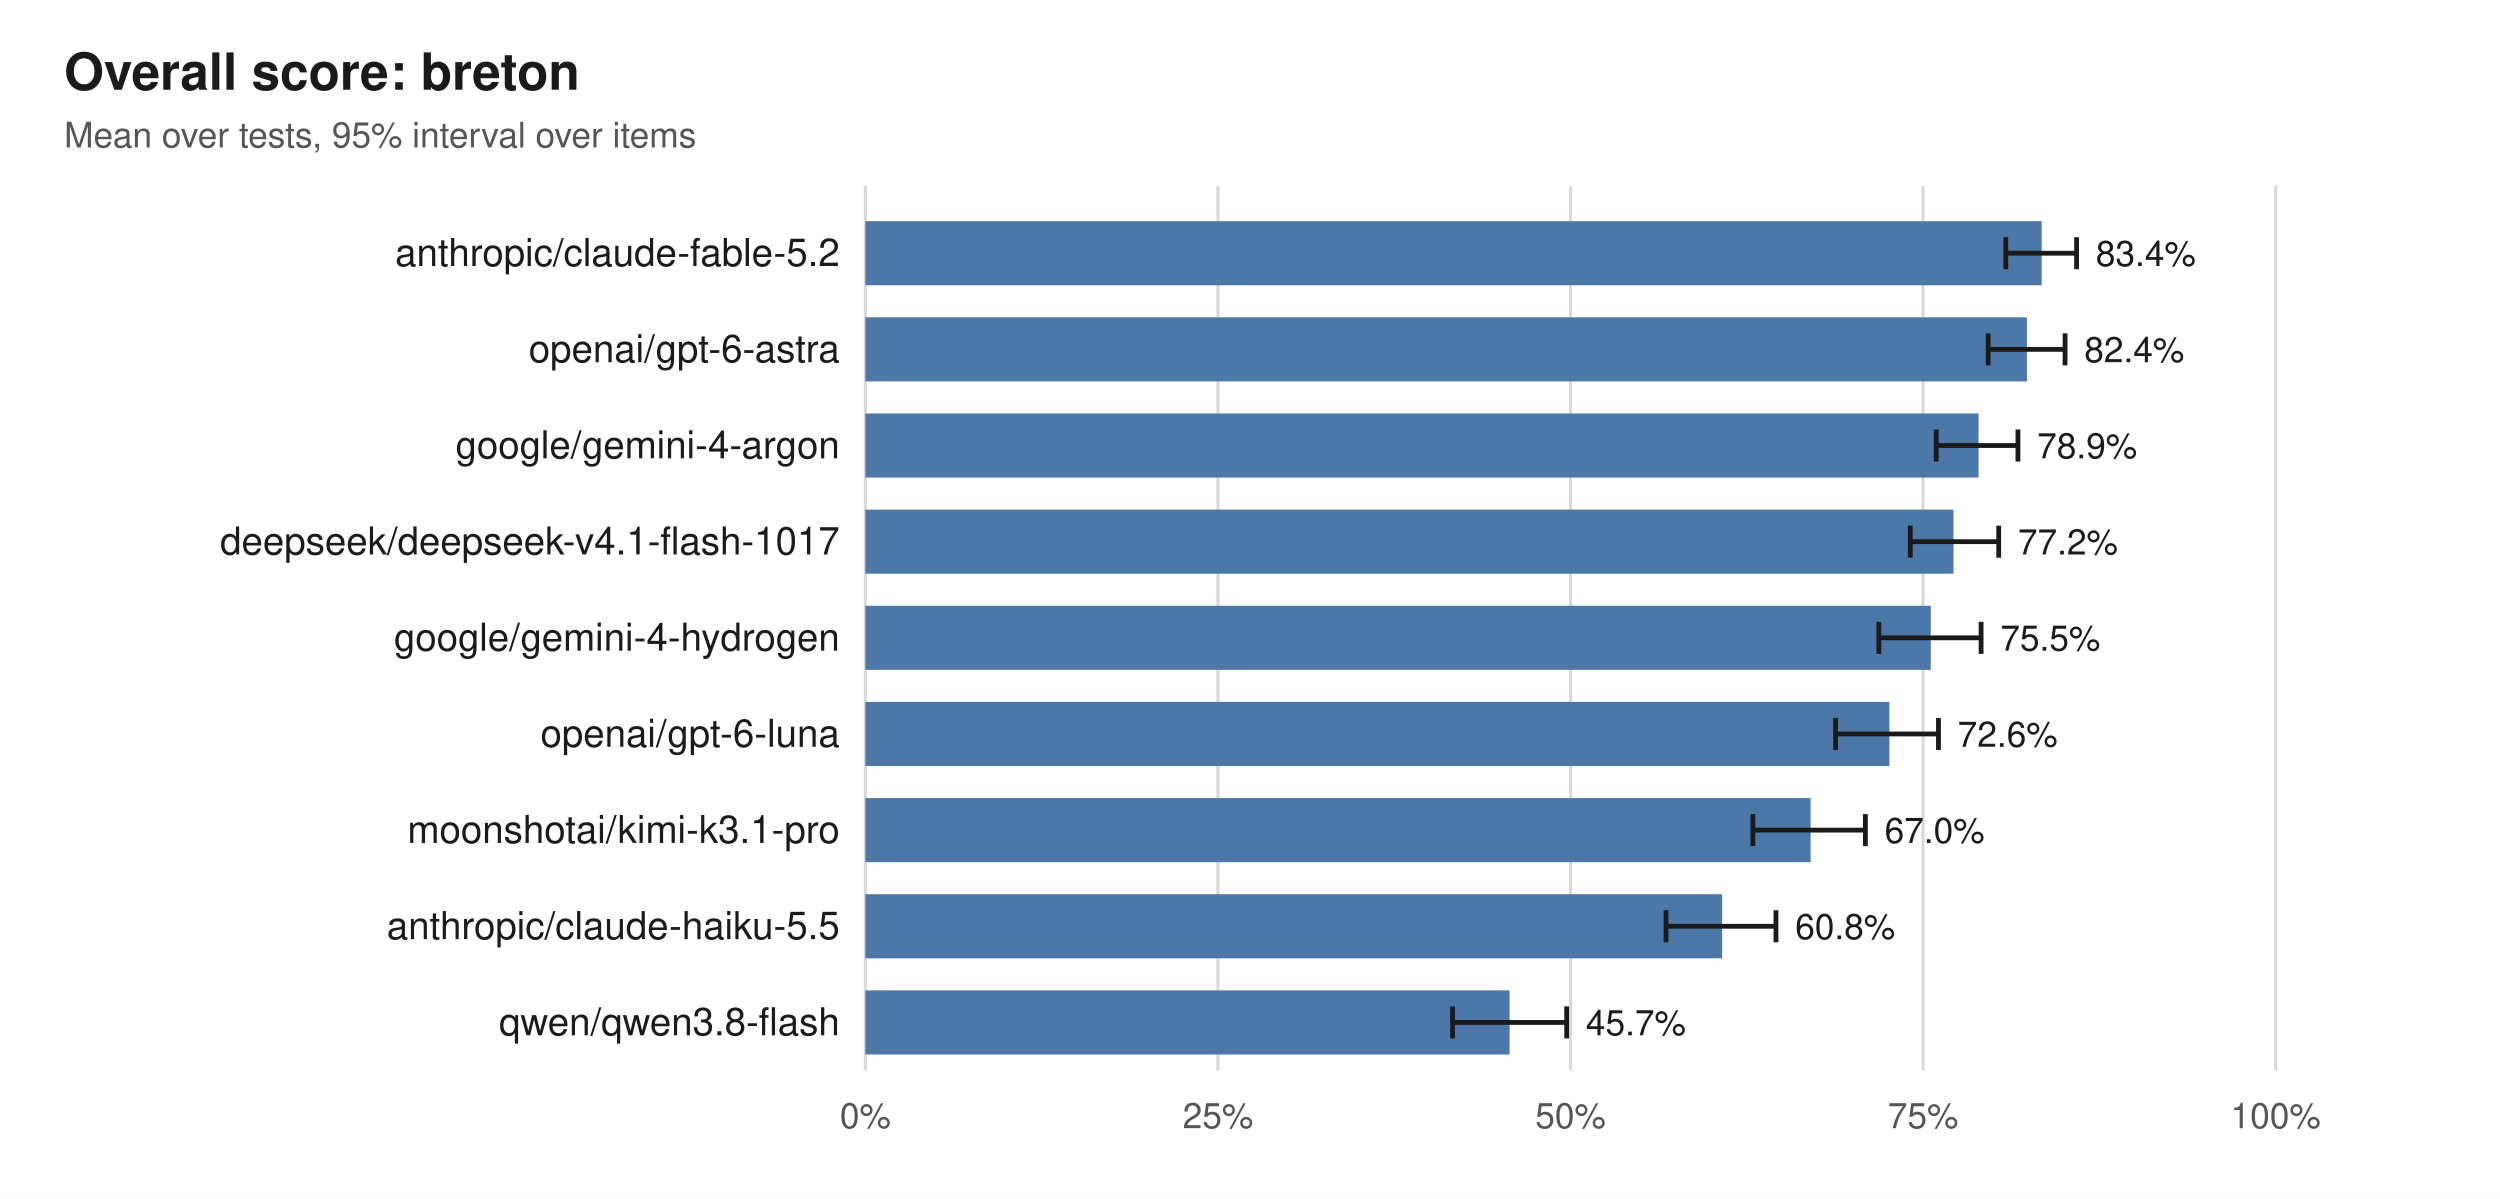
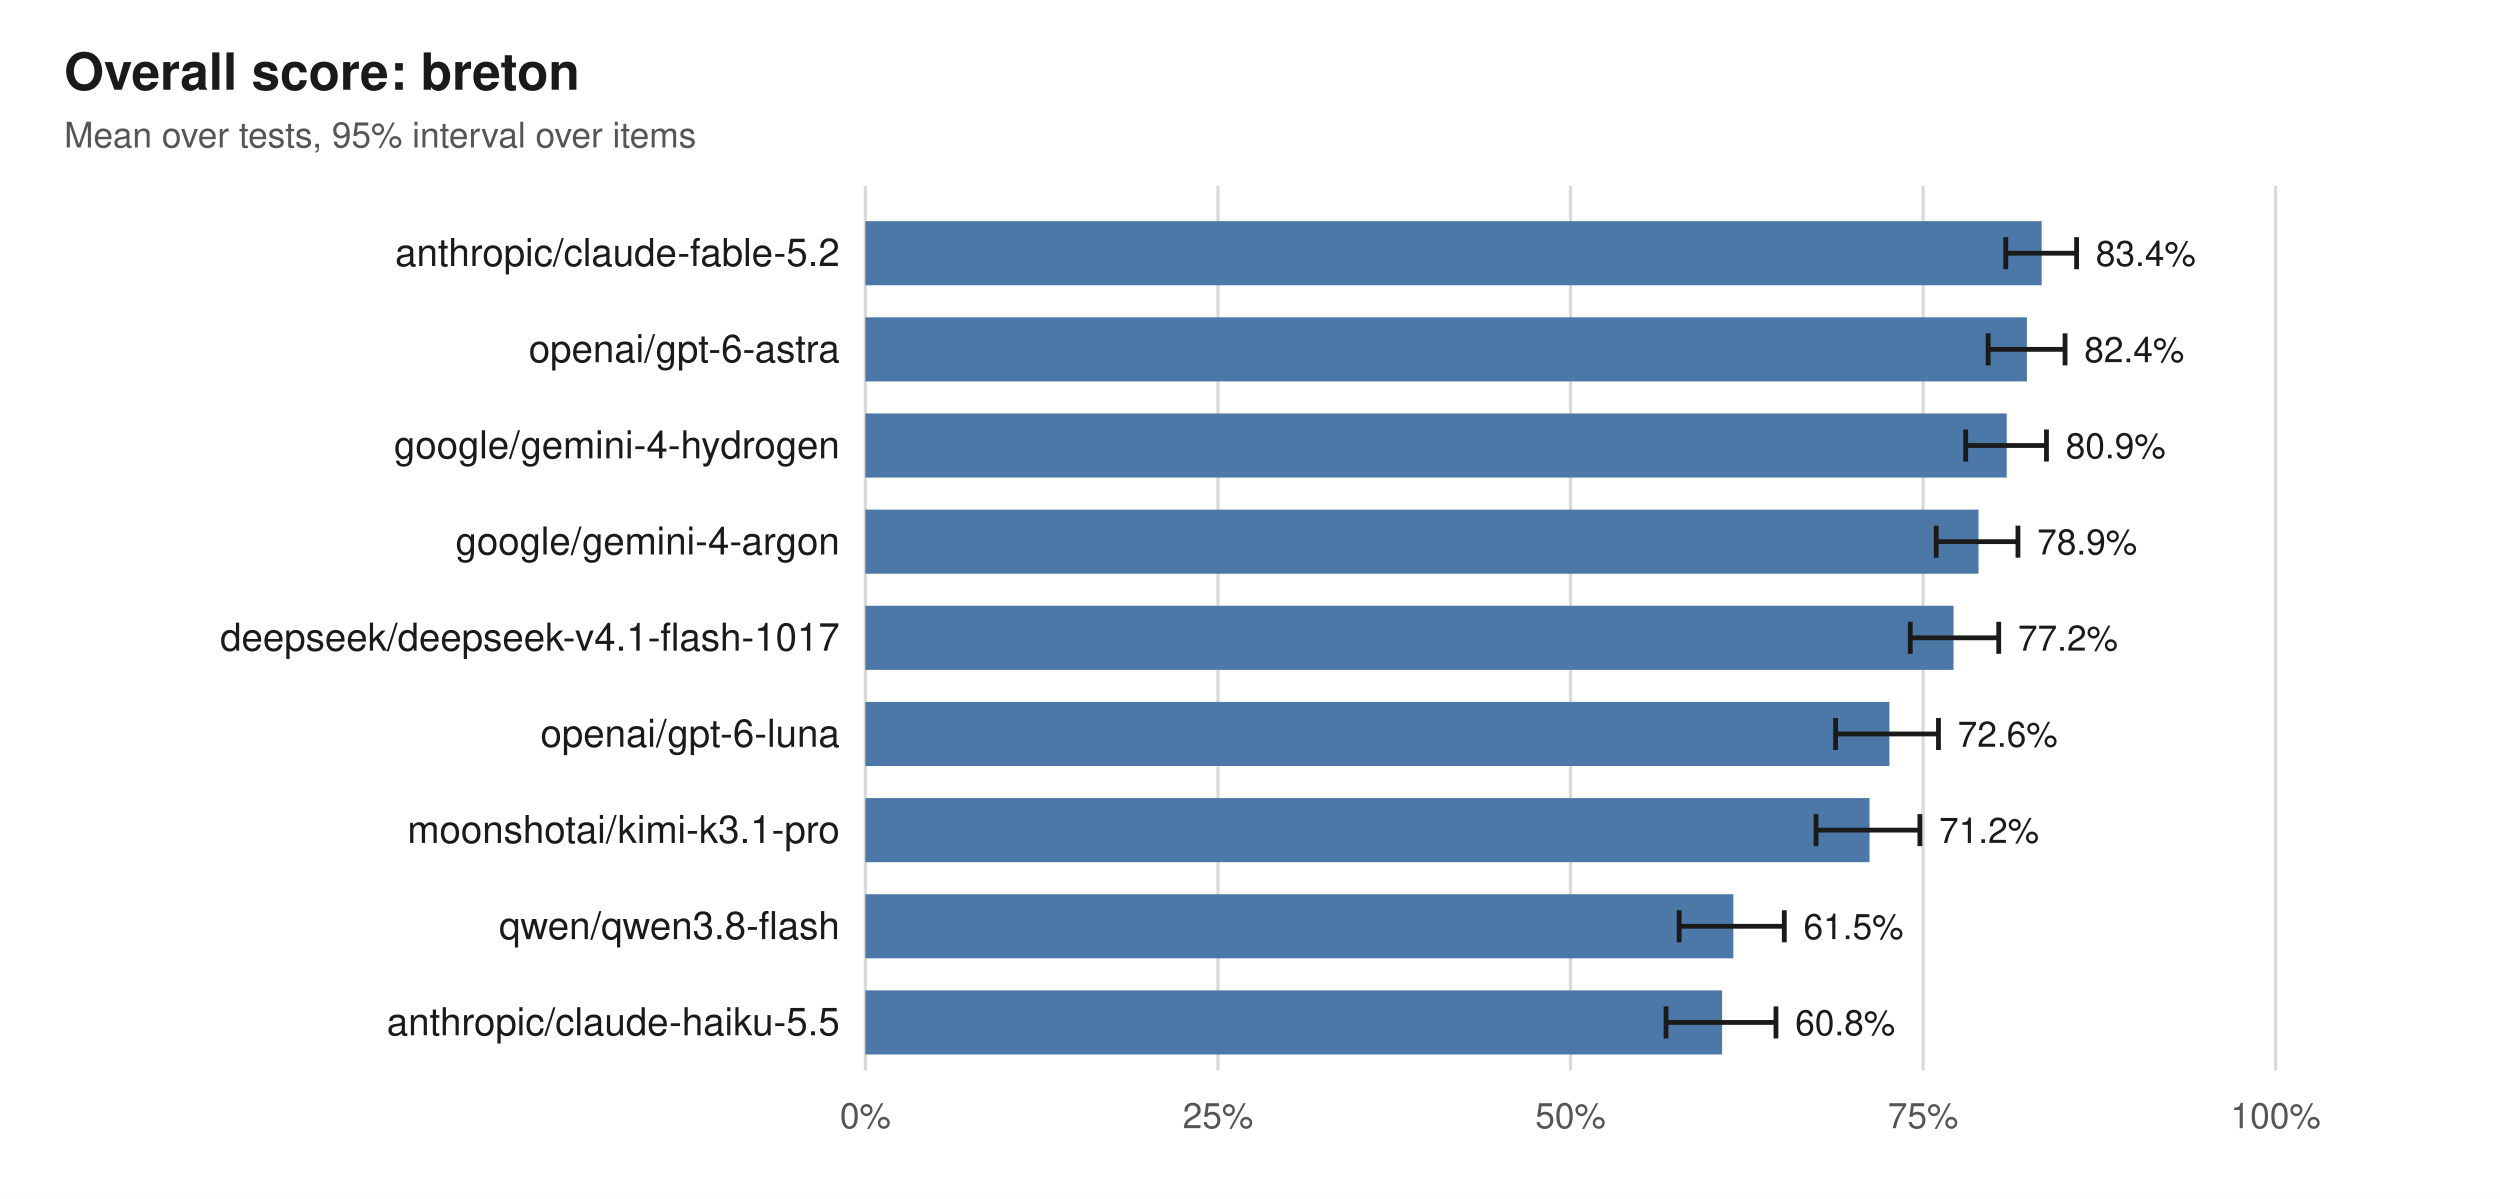
<svg xmlns="http://www.w3.org/2000/svg" width="780" height="374" viewBox="0 0 780 374" role="img">
  <rect x="0" y="0" width="780" height="374" fill="#ffffff" />
  <text x="20.0" y="28.0" font-size="16" text-anchor="start" fill="#1a1a1a" font-weight="bold" font-family="Helvetica, Arial, sans-serif">Overall score: breton</text>
  <text x="20.0" y="46.0" font-size="11" text-anchor="start" fill="#555555" font-weight="normal" font-family="Helvetica, Arial, sans-serif">Mean over tests, 95% interval over items</text>
  <line x1="270.0" y1="58" x2="270.0" y2="334" stroke="#d9d9d9" stroke-width="1" />
  <text x="270.0" y="352.0" font-size="11" text-anchor="middle" fill="#555555" font-weight="normal" font-family="Helvetica, Arial, sans-serif">0%</text>
  <line x1="380.0" y1="58" x2="380.0" y2="334" stroke="#d9d9d9" stroke-width="1" />
  <text x="380.0" y="352.0" font-size="11" text-anchor="middle" fill="#555555" font-weight="normal" font-family="Helvetica, Arial, sans-serif">25%</text>
  <line x1="490.0" y1="58" x2="490.0" y2="334" stroke="#d9d9d9" stroke-width="1" />
  <text x="490.0" y="352.0" font-size="11" text-anchor="middle" fill="#555555" font-weight="normal" font-family="Helvetica, Arial, sans-serif">50%</text>
  <line x1="600.0" y1="58" x2="600.0" y2="334" stroke="#d9d9d9" stroke-width="1" />
  <text x="600.0" y="352.0" font-size="11" text-anchor="middle" fill="#555555" font-weight="normal" font-family="Helvetica, Arial, sans-serif">75%</text>
  <line x1="710.0" y1="58" x2="710.0" y2="334" stroke="#d9d9d9" stroke-width="1" />
  <text x="710.0" y="352.0" font-size="11" text-anchor="middle" fill="#555555" font-weight="normal" font-family="Helvetica, Arial, sans-serif">100%</text>
  <text x="262.0" y="83.0" font-size="12" text-anchor="end" fill="#1a1a1a" font-weight="normal" font-family="Helvetica, Arial, sans-serif">anthropic/claude-fable-5.2</text>
  <rect x="270" y="69" width="367.0" height="20" fill="#4c78a8" />
  <line x1="625.8" y1="79.0" x2="647.9" y2="79.0" stroke="#1a1a1a" stroke-width="1.5" />
  <line x1="625.8" y1="74.0" x2="625.8" y2="84.0" stroke="#1a1a1a" stroke-width="1.5" />
  <line x1="647.9" y1="74.0" x2="647.9" y2="84.0" stroke="#1a1a1a" stroke-width="1.5" />
  <text x="653.9" y="83.0" font-size="11" text-anchor="start" fill="#1a1a1a" font-weight="normal" font-family="Helvetica, Arial, sans-serif">83.4%</text>
  <text x="262.0" y="113.0" font-size="12" text-anchor="end" fill="#1a1a1a" font-weight="normal" font-family="Helvetica, Arial, sans-serif">openai/gpt-6-astra</text>
  <rect x="270" y="99" width="362.4" height="20" fill="#4c78a8" />
  <line x1="620.3" y1="109.0" x2="644.3" y2="109.0" stroke="#1a1a1a" stroke-width="1.5" />
  <line x1="620.3" y1="104.0" x2="620.3" y2="114.0" stroke="#1a1a1a" stroke-width="1.5" />
  <line x1="644.3" y1="104.0" x2="644.3" y2="114.0" stroke="#1a1a1a" stroke-width="1.5" />
  <text x="650.3" y="113.0" font-size="11" text-anchor="start" fill="#1a1a1a" font-weight="normal" font-family="Helvetica, Arial, sans-serif">82.4%</text>
-   <text x="262.0" y="143.0" font-size="12" text-anchor="end" fill="#1a1a1a" font-weight="normal" font-family="Helvetica, Arial, sans-serif">google/gemini-4-argon</text>
-   <rect x="270" y="129" width="347.3" height="20" fill="#4c78a8" />
-   <line x1="604.1" y1="139.0" x2="629.6" y2="139.0" stroke="#1a1a1a" stroke-width="1.5" />
-   <line x1="604.1" y1="134.0" x2="604.1" y2="144.0" stroke="#1a1a1a" stroke-width="1.5" />
-   <line x1="629.6" y1="134.0" x2="629.6" y2="144.0" stroke="#1a1a1a" stroke-width="1.5" />
-   <text x="635.6" y="143.0" font-size="11" text-anchor="start" fill="#1a1a1a" font-weight="normal" font-family="Helvetica, Arial, sans-serif">78.9%</text>
-   <text x="262.0" y="173.0" font-size="12" text-anchor="end" fill="#1a1a1a" font-weight="normal" font-family="Helvetica, Arial, sans-serif">deepseek/deepseek-v4.1-flash-1017</text>
-   <rect x="270" y="159" width="339.5" height="20" fill="#4c78a8" />
-   <line x1="596.0" y1="169.0" x2="623.6" y2="169.0" stroke="#1a1a1a" stroke-width="1.5" />
-   <line x1="596.0" y1="164.0" x2="596.0" y2="174.0" stroke="#1a1a1a" stroke-width="1.5" />
-   <line x1="623.6" y1="164.0" x2="623.6" y2="174.0" stroke="#1a1a1a" stroke-width="1.5" />
-   <text x="629.6" y="173.0" font-size="11" text-anchor="start" fill="#1a1a1a" font-weight="normal" font-family="Helvetica, Arial, sans-serif">77.2%</text>
-   <text x="262.0" y="203.0" font-size="12" text-anchor="end" fill="#1a1a1a" font-weight="normal" font-family="Helvetica, Arial, sans-serif">google/gemini-4-hydrogen</text>
-   <rect x="270" y="189" width="332.4" height="20" fill="#4c78a8" />
-   <line x1="586.2" y1="199.0" x2="618.1" y2="199.0" stroke="#1a1a1a" stroke-width="1.5" />
-   <line x1="586.2" y1="194.0" x2="586.2" y2="204.0" stroke="#1a1a1a" stroke-width="1.5" />
-   <line x1="618.1" y1="194.0" x2="618.1" y2="204.0" stroke="#1a1a1a" stroke-width="1.5" />
-   <text x="624.1" y="203.0" font-size="11" text-anchor="start" fill="#1a1a1a" font-weight="normal" font-family="Helvetica, Arial, sans-serif">75.5%</text>
+   <text x="262.0" y="143.0" font-size="12" text-anchor="end" fill="#1a1a1a" font-weight="normal" font-family="Helvetica, Arial, sans-serif">google/gemini-4-hydrogen</text>
+   <rect x="270" y="129" width="356.1" height="20" fill="#4c78a8" />
+   <line x1="613.3" y1="139.0" x2="638.5" y2="139.0" stroke="#1a1a1a" stroke-width="1.5" />
+   <line x1="613.3" y1="134.0" x2="613.3" y2="144.0" stroke="#1a1a1a" stroke-width="1.5" />
+   <line x1="638.5" y1="134.0" x2="638.5" y2="144.0" stroke="#1a1a1a" stroke-width="1.5" />
+   <text x="644.5" y="143.0" font-size="11" text-anchor="start" fill="#1a1a1a" font-weight="normal" font-family="Helvetica, Arial, sans-serif">80.9%</text>
+   <text x="262.0" y="173.0" font-size="12" text-anchor="end" fill="#1a1a1a" font-weight="normal" font-family="Helvetica, Arial, sans-serif">google/gemini-4-argon</text>
+   <rect x="270" y="159" width="347.3" height="20" fill="#4c78a8" />
+   <line x1="604.1" y1="169.0" x2="629.6" y2="169.0" stroke="#1a1a1a" stroke-width="1.5" />
+   <line x1="604.1" y1="164.0" x2="604.1" y2="174.0" stroke="#1a1a1a" stroke-width="1.5" />
+   <line x1="629.6" y1="164.0" x2="629.6" y2="174.0" stroke="#1a1a1a" stroke-width="1.5" />
+   <text x="635.6" y="173.0" font-size="11" text-anchor="start" fill="#1a1a1a" font-weight="normal" font-family="Helvetica, Arial, sans-serif">78.9%</text>
+   <text x="262.0" y="203.0" font-size="12" text-anchor="end" fill="#1a1a1a" font-weight="normal" font-family="Helvetica, Arial, sans-serif">deepseek/deepseek-v4.1-flash-1017</text>
+   <rect x="270" y="189" width="339.5" height="20" fill="#4c78a8" />
+   <line x1="596.0" y1="199.0" x2="623.6" y2="199.0" stroke="#1a1a1a" stroke-width="1.5" />
+   <line x1="596.0" y1="194.0" x2="596.0" y2="204.0" stroke="#1a1a1a" stroke-width="1.5" />
+   <line x1="623.6" y1="194.0" x2="623.6" y2="204.0" stroke="#1a1a1a" stroke-width="1.5" />
+   <text x="629.6" y="203.0" font-size="11" text-anchor="start" fill="#1a1a1a" font-weight="normal" font-family="Helvetica, Arial, sans-serif">77.2%</text>
  <text x="262.0" y="233.0" font-size="12" text-anchor="end" fill="#1a1a1a" font-weight="normal" font-family="Helvetica, Arial, sans-serif">openai/gpt-6-luna</text>
  <rect x="270" y="219" width="319.5" height="20" fill="#4c78a8" />
  <line x1="572.7" y1="229.0" x2="604.8" y2="229.0" stroke="#1a1a1a" stroke-width="1.5" />
  <line x1="572.7" y1="224.0" x2="572.7" y2="234.0" stroke="#1a1a1a" stroke-width="1.5" />
  <line x1="604.8" y1="224.0" x2="604.8" y2="234.0" stroke="#1a1a1a" stroke-width="1.5" />
  <text x="610.8" y="233.0" font-size="11" text-anchor="start" fill="#1a1a1a" font-weight="normal" font-family="Helvetica, Arial, sans-serif">72.6%</text>
  <text x="262.0" y="263.0" font-size="12" text-anchor="end" fill="#1a1a1a" font-weight="normal" font-family="Helvetica, Arial, sans-serif">moonshotai/kimi-k3.1-pro</text>
-   <rect x="270" y="249" width="294.9" height="20" fill="#4c78a8" />
-   <line x1="546.9" y1="259.0" x2="582.0" y2="259.0" stroke="#1a1a1a" stroke-width="1.5" />
-   <line x1="546.9" y1="254.0" x2="546.9" y2="264.0" stroke="#1a1a1a" stroke-width="1.5" />
-   <line x1="582.0" y1="254.0" x2="582.0" y2="264.0" stroke="#1a1a1a" stroke-width="1.5" />
-   <text x="588.0" y="263.0" font-size="11" text-anchor="start" fill="#1a1a1a" font-weight="normal" font-family="Helvetica, Arial, sans-serif">67.0%</text>
-   <text x="262.0" y="293.0" font-size="12" text-anchor="end" fill="#1a1a1a" font-weight="normal" font-family="Helvetica, Arial, sans-serif">anthropic/claude-haiku-5.5</text>
-   <rect x="270" y="279" width="267.3" height="20" fill="#4c78a8" />
-   <line x1="519.8" y1="289.0" x2="554.1" y2="289.0" stroke="#1a1a1a" stroke-width="1.5" />
-   <line x1="519.8" y1="284.0" x2="519.8" y2="294.0" stroke="#1a1a1a" stroke-width="1.5" />
-   <line x1="554.1" y1="284.0" x2="554.1" y2="294.0" stroke="#1a1a1a" stroke-width="1.5" />
-   <text x="560.1" y="293.0" font-size="11" text-anchor="start" fill="#1a1a1a" font-weight="normal" font-family="Helvetica, Arial, sans-serif">60.8%</text>
-   <text x="262.0" y="323.0" font-size="12" text-anchor="end" fill="#1a1a1a" font-weight="normal" font-family="Helvetica, Arial, sans-serif">qwen/qwen3.8-flash</text>
-   <rect x="270" y="309" width="201.0" height="20" fill="#4c78a8" />
-   <line x1="453.2" y1="319.0" x2="488.8" y2="319.0" stroke="#1a1a1a" stroke-width="1.5" />
-   <line x1="453.2" y1="314.0" x2="453.2" y2="324.0" stroke="#1a1a1a" stroke-width="1.5" />
-   <line x1="488.8" y1="314.0" x2="488.8" y2="324.0" stroke="#1a1a1a" stroke-width="1.5" />
-   <text x="494.8" y="323.0" font-size="11" text-anchor="start" fill="#1a1a1a" font-weight="normal" font-family="Helvetica, Arial, sans-serif">45.7%</text>
+   <rect x="270" y="249" width="313.3" height="20" fill="#4c78a8" />
+   <line x1="566.6" y1="259.0" x2="599.0" y2="259.0" stroke="#1a1a1a" stroke-width="1.5" />
+   <line x1="566.6" y1="254.0" x2="566.6" y2="264.0" stroke="#1a1a1a" stroke-width="1.5" />
+   <line x1="599.0" y1="254.0" x2="599.0" y2="264.0" stroke="#1a1a1a" stroke-width="1.5" />
+   <text x="605.0" y="263.0" font-size="11" text-anchor="start" fill="#1a1a1a" font-weight="normal" font-family="Helvetica, Arial, sans-serif">71.2%</text>
+   <text x="262.0" y="293.0" font-size="12" text-anchor="end" fill="#1a1a1a" font-weight="normal" font-family="Helvetica, Arial, sans-serif">qwen/qwen3.8-flash</text>
+   <rect x="270" y="279" width="270.8" height="20" fill="#4c78a8" />
+   <line x1="523.9" y1="289.0" x2="556.7" y2="289.0" stroke="#1a1a1a" stroke-width="1.5" />
+   <line x1="523.9" y1="284.0" x2="523.9" y2="294.0" stroke="#1a1a1a" stroke-width="1.5" />
+   <line x1="556.7" y1="284.0" x2="556.7" y2="294.0" stroke="#1a1a1a" stroke-width="1.5" />
+   <text x="562.7" y="293.0" font-size="11" text-anchor="start" fill="#1a1a1a" font-weight="normal" font-family="Helvetica, Arial, sans-serif">61.5%</text>
+   <text x="262.0" y="323.0" font-size="12" text-anchor="end" fill="#1a1a1a" font-weight="normal" font-family="Helvetica, Arial, sans-serif">anthropic/claude-haiku-5.5</text>
+   <rect x="270" y="309" width="267.3" height="20" fill="#4c78a8" />
+   <line x1="519.8" y1="319.0" x2="554.1" y2="319.0" stroke="#1a1a1a" stroke-width="1.5" />
+   <line x1="519.8" y1="314.0" x2="519.8" y2="324.0" stroke="#1a1a1a" stroke-width="1.5" />
+   <line x1="554.1" y1="314.0" x2="554.1" y2="324.0" stroke="#1a1a1a" stroke-width="1.5" />
+   <text x="560.1" y="323.0" font-size="11" text-anchor="start" fill="#1a1a1a" font-weight="normal" font-family="Helvetica, Arial, sans-serif">60.8%</text>
</svg>
